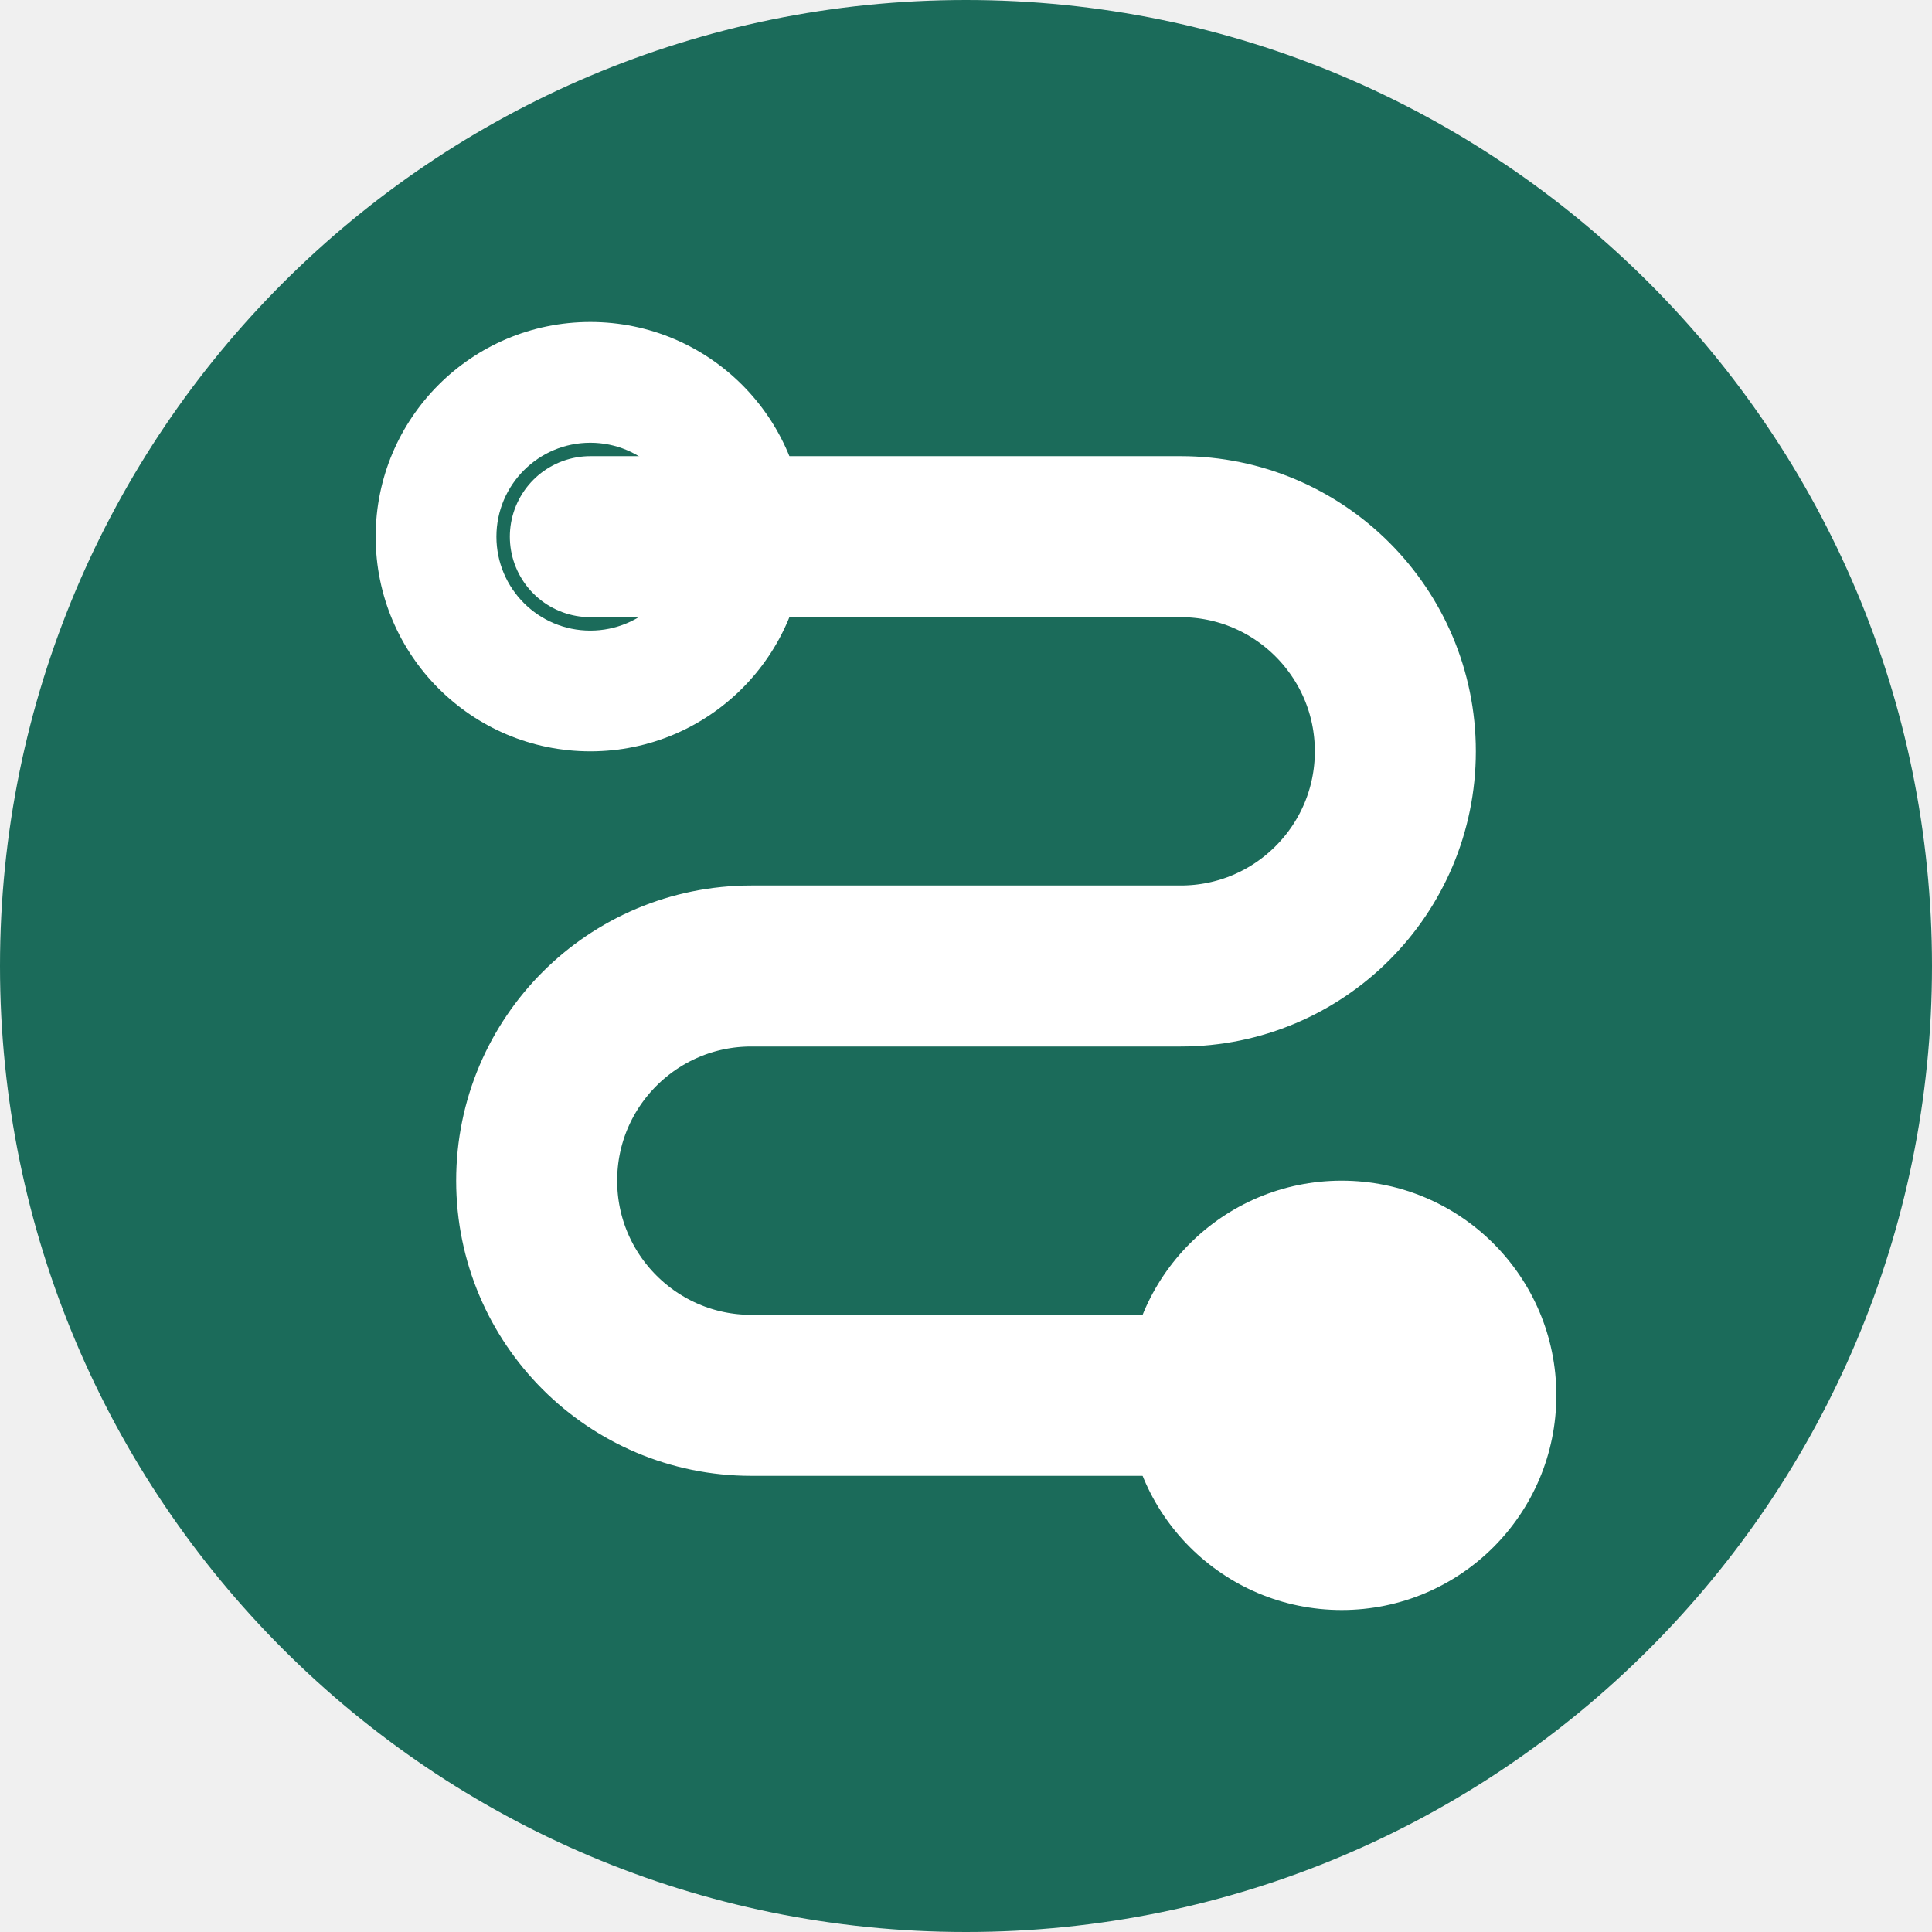
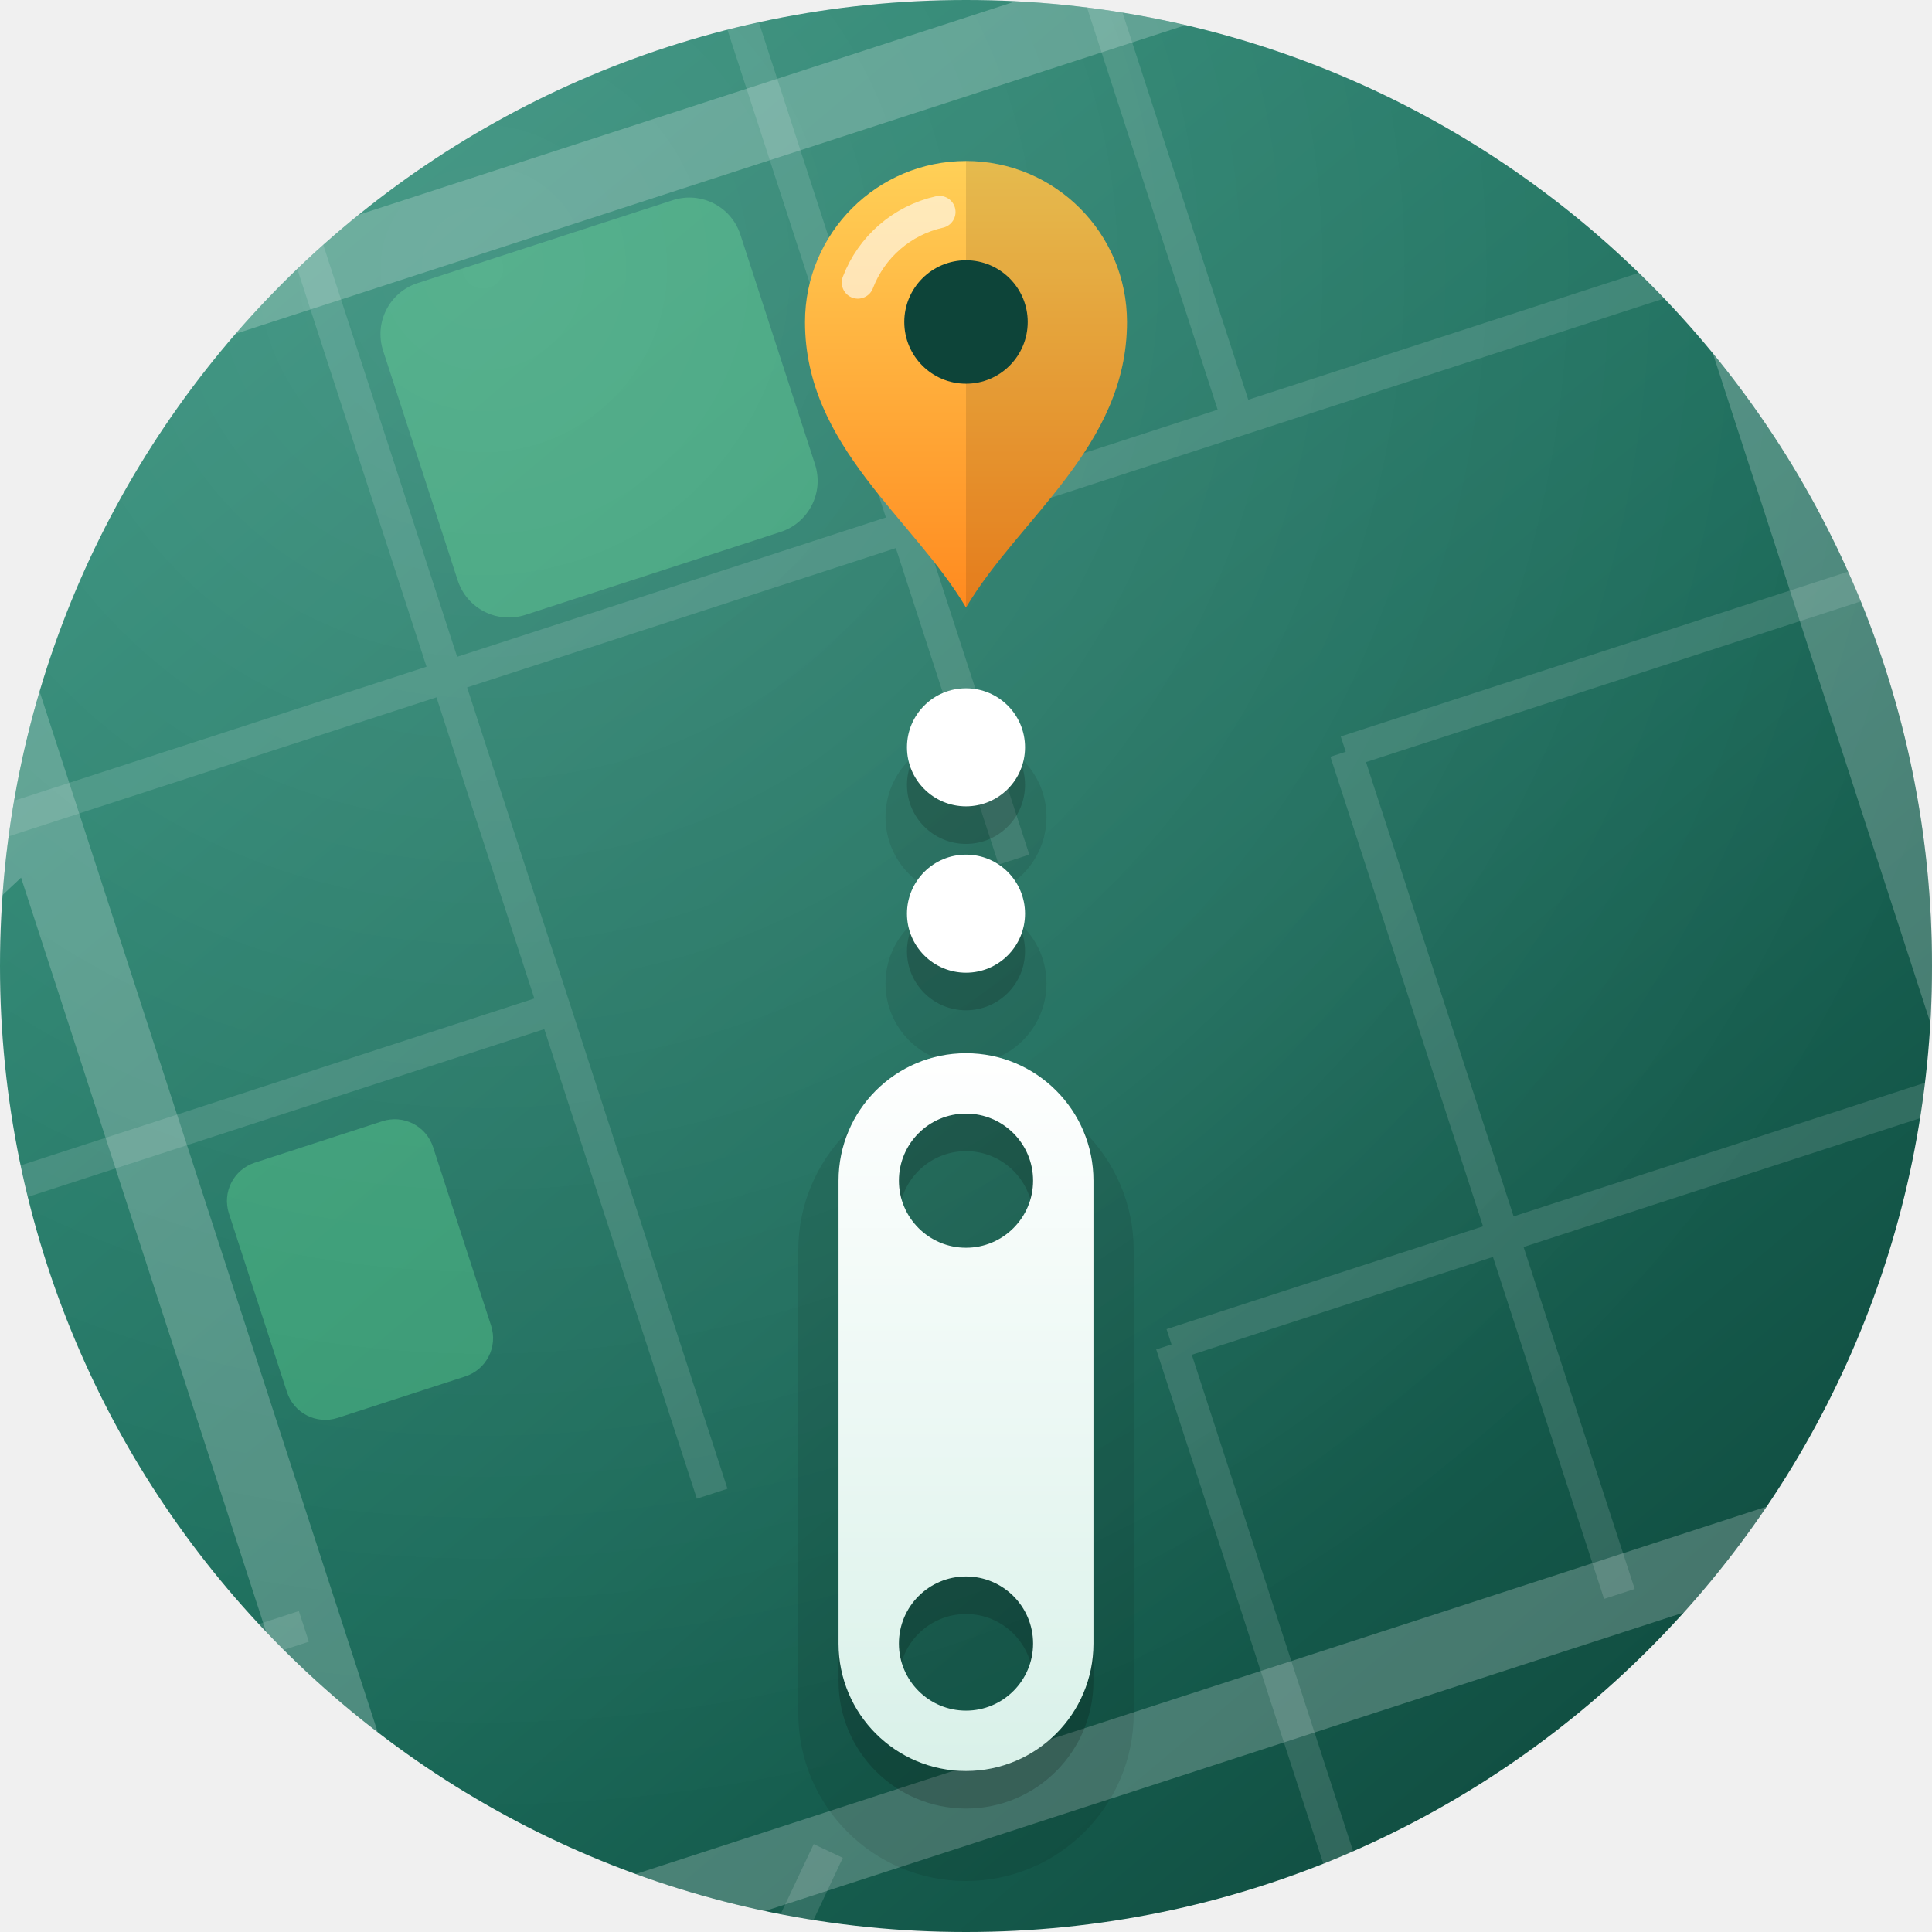
<svg xmlns="http://www.w3.org/2000/svg" width="200" height="200" viewBox="18 18 72 72" fill="none" role="img" aria-labelledby="title desc">
-   <circle cx="54" cy="54" r="36" fill="#1B6B5A" />
-   <path d="M40,38 L62,38 A8,8 0 0 1 62,54 L46,54 A8,8 0 0 0 46,70 L68,70" stroke="#FFFFFF" stroke-width="6" stroke-linecap="round" stroke-linejoin="round" />
-   <path d="M40,30a8,8 0,1 1,0 16a8,8 0,1 1,0 -16z M40,34.5a3.5,3.5 0,1 0,0 7a3.5,3.5 0,1 0,0 -7z" fill="#FFFFFF" fill-rule="evenodd" />
-   <path d="M68,62a8,8 0,1 1,0 16a8,8 0,1 1,0 -16z" fill="#FFFFFF" />
+   <defs>
+     <linearGradient id="g0" gradientUnits="userSpaceOnUse" x1="22" y1="16" x2="86" y2="92">
+       <stop offset="0" stop-color="#2A8F78" stop-opacity="1.000" />
+       <stop offset="0.55" stop-color="#1B6B5A" stop-opacity="1.000" />
+       <stop offset="1" stop-color="#0D4439" stop-opacity="1.000" />
+     </linearGradient>
+     <radialGradient id="g1" gradientUnits="userSpaceOnUse" cx="36" cy="28" r="58">
+       <stop offset="0" stop-color="#FFFFFF" stop-opacity="0.149" />
+       <stop offset="1" stop-color="#FFFFFF" stop-opacity="0.000" />
+     </radialGradient>
+     <linearGradient id="g2" gradientUnits="userSpaceOnUse" x1="54" y1="57" x2="54" y2="84">
+       <stop offset="0" stop-color="#FFFFFF" stop-opacity="1.000" />
+       <stop offset="1" stop-color="#D9F1E9" stop-opacity="1.000" />
+     </linearGradient>
+     <linearGradient id="g3" gradientUnits="userSpaceOnUse" x1="54" y1="24" x2="54" y2="40.64">
+       <stop offset="0" stop-color="#FFD057" stop-opacity="1.000" />
+       <stop offset="1" stop-color="#FF8A1F" stop-opacity="1.000" />
+     </linearGradient>
+     <clipPath id="mask">
+       <circle cx="54" cy="54" r="36" />
+     </clipPath>
+   </defs>
+   <g clip-path="url(#mask)">
+     <path d="M0,0h108v108h-108z" fill="url(#g0)" fill-opacity="1.000" />
+     <g transform="translate(3 3) rotate(-18 54 54)">
+       <path d="M40.5,19.7h10a2,2 0,0 1,2 2v9a2,2 0,0 1,-2 2h-10a2,2 0,0 1,-2 -2v-9a2,2 0,0 1,2 -2z M24.6,49h5a1.5,1.5 0,0 1,1.5 1.5v7a1.5,1.5 0,0 1,-1.5 1.5h-5a1.5,1.5 0,0 1,-1.5 -1.5v-7a1.5,1.5 0,0 1,1.5 -1.5z" fill="#52C98A" fill-opacity="0.451" />
+       <path d="M-30,4H138 M-30,34H138 M-30,47H37 M68,47H138 M-30,66H21 M55,66H138 M-30,97H138 M5,-30V138 M37,-30V66 M55,-30V47 M55,66V138 M68,-30V34 M68,47V80 M102,-30V138 M21,97L37,80 M87,34L102,18" fill="none" fill-opacity="1.000" stroke="#FFFFFF" stroke-opacity="0.129" stroke-width="1.2" stroke-linecap="butt" stroke-linejoin="miter" />
+       <path d="M-30,18H138 M-30,80H138 M21,-30V138 M87,-30V138 M-30,58L21,34" fill="none" fill-opacity="1.000" stroke="#FFFFFF" stroke-opacity="0.220" stroke-width="2.8" stroke-linecap="butt" stroke-linejoin="miter" />
+     </g>
+     <path d="M0,0h108v108h-108z" fill="url(#g1)" fill-opacity="1.000" />
+     <g transform="translate(0 2.6)">
+       <path d="M47.75,62a6.25,6.25 0,0 1,12.5 0V79.25a6.25,6.25 0,0 1,-12.5 0z M51,45.85a3,3 0,1 0,6 0a3,3 0,1 0,-6 0z M51,52.05a3,3 0,1 0,6 0a3,3 0,1 0,-6 0z" fill="#000000" fill-opacity="0.090" />
+     </g>
+     <g transform="translate(0 1.4)">
+       <path d="M49.25,62a4.75,4.75 0,0 1,9.5 0V79.25a4.75,4.75 0,0 1,-9.5 0z M51.5,62a2.5,2.5 0,1 0,5 0a2.5,2.5 0,1 0,-5 0z M51.5,79.25a2.5,2.5 0,1 0,5 0a2.5,2.5 0,1 0,-5 0z M51.8,45.85a2.2,2.2 0,1 0,4.4 0a2.2,2.2 0,1 0,-4.4 0z M51.8,52.05a2.2,2.2 0,1 0,4.4 0a2.2,2.2 0,1 0,-4.4 0z" fill="#000000" fill-opacity="0.169" fill-rule="evenodd" />
+     </g>
+     <path d="M49.25,62a4.75,4.75 0,0 1,9.5 0V79.25a4.75,4.75 0,0 1,-9.5 0z M51.5,62a2.5,2.5 0,1 0,5 0a2.5,2.5 0,1 0,-5 0z M51.5,79.25a2.5,2.5 0,1 0,5 0a2.5,2.5 0,1 0,-5 0z" fill="url(#g2)" fill-opacity="1.000" fill-rule="evenodd" />
+     <path d="M51.8,45.85a2.2,2.2 0,1 0,4.4 0a2.2,2.2 0,1 0,-4.4 0z M51.8,52.05a2.2,2.2 0,1 0,4.4 0a2.2,2.2 0,1 0,-4.4 0z" fill="#FFFFFF" fill-opacity="1.000" />
+     <path d="M54,40.64 C52.03,37.31 48,34.64 48,30 A6,6 0 1 1 60,30 C60,34.64 55.97,37.31 54,40.64 Z" fill="url(#g3)" fill-opacity="1.000" />
+     <path d="M54,40.64 C55.97,37.31 60,34.64 60,30 A6,6 0 0 0 54,24 Z" fill="#000000" fill-opacity="0.102" />
+     <path d="M49.97,28.53 A4.25,4.25 0 0 1 53.01,25.9" fill="none" fill-opacity="1.000" stroke="#FFFFFF" stroke-opacity="0.600" stroke-width="1.2" stroke-linecap="round" stroke-linejoin="miter" />
+     <path d="M51.7,30a2.3,2.3 0,1 0,4.6 0a2.3,2.3 0,1 0,-4.6 0z" fill="#0D4439" fill-opacity="1.000" />
+   </g>
</svg>
